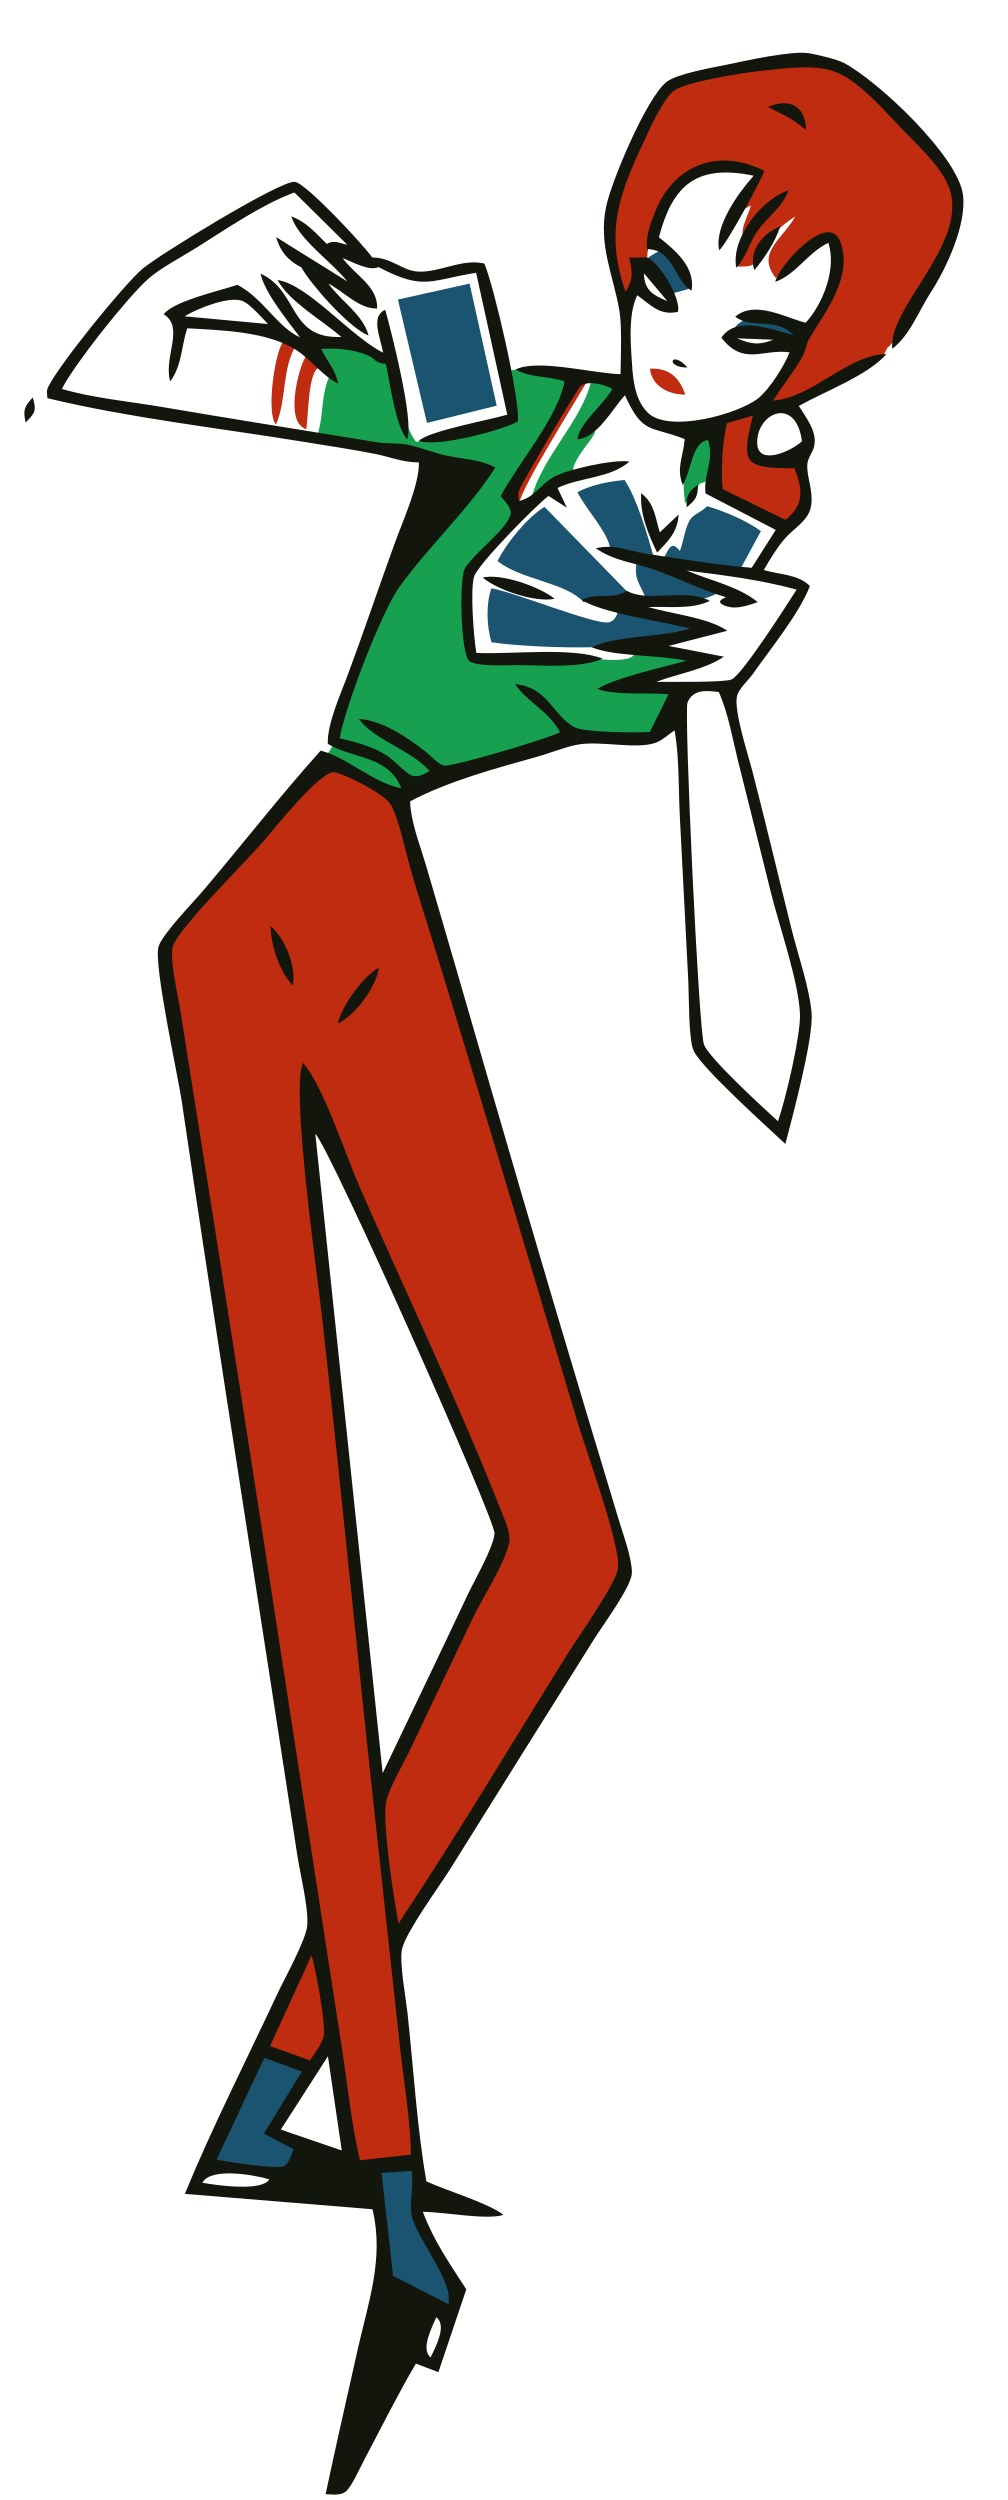
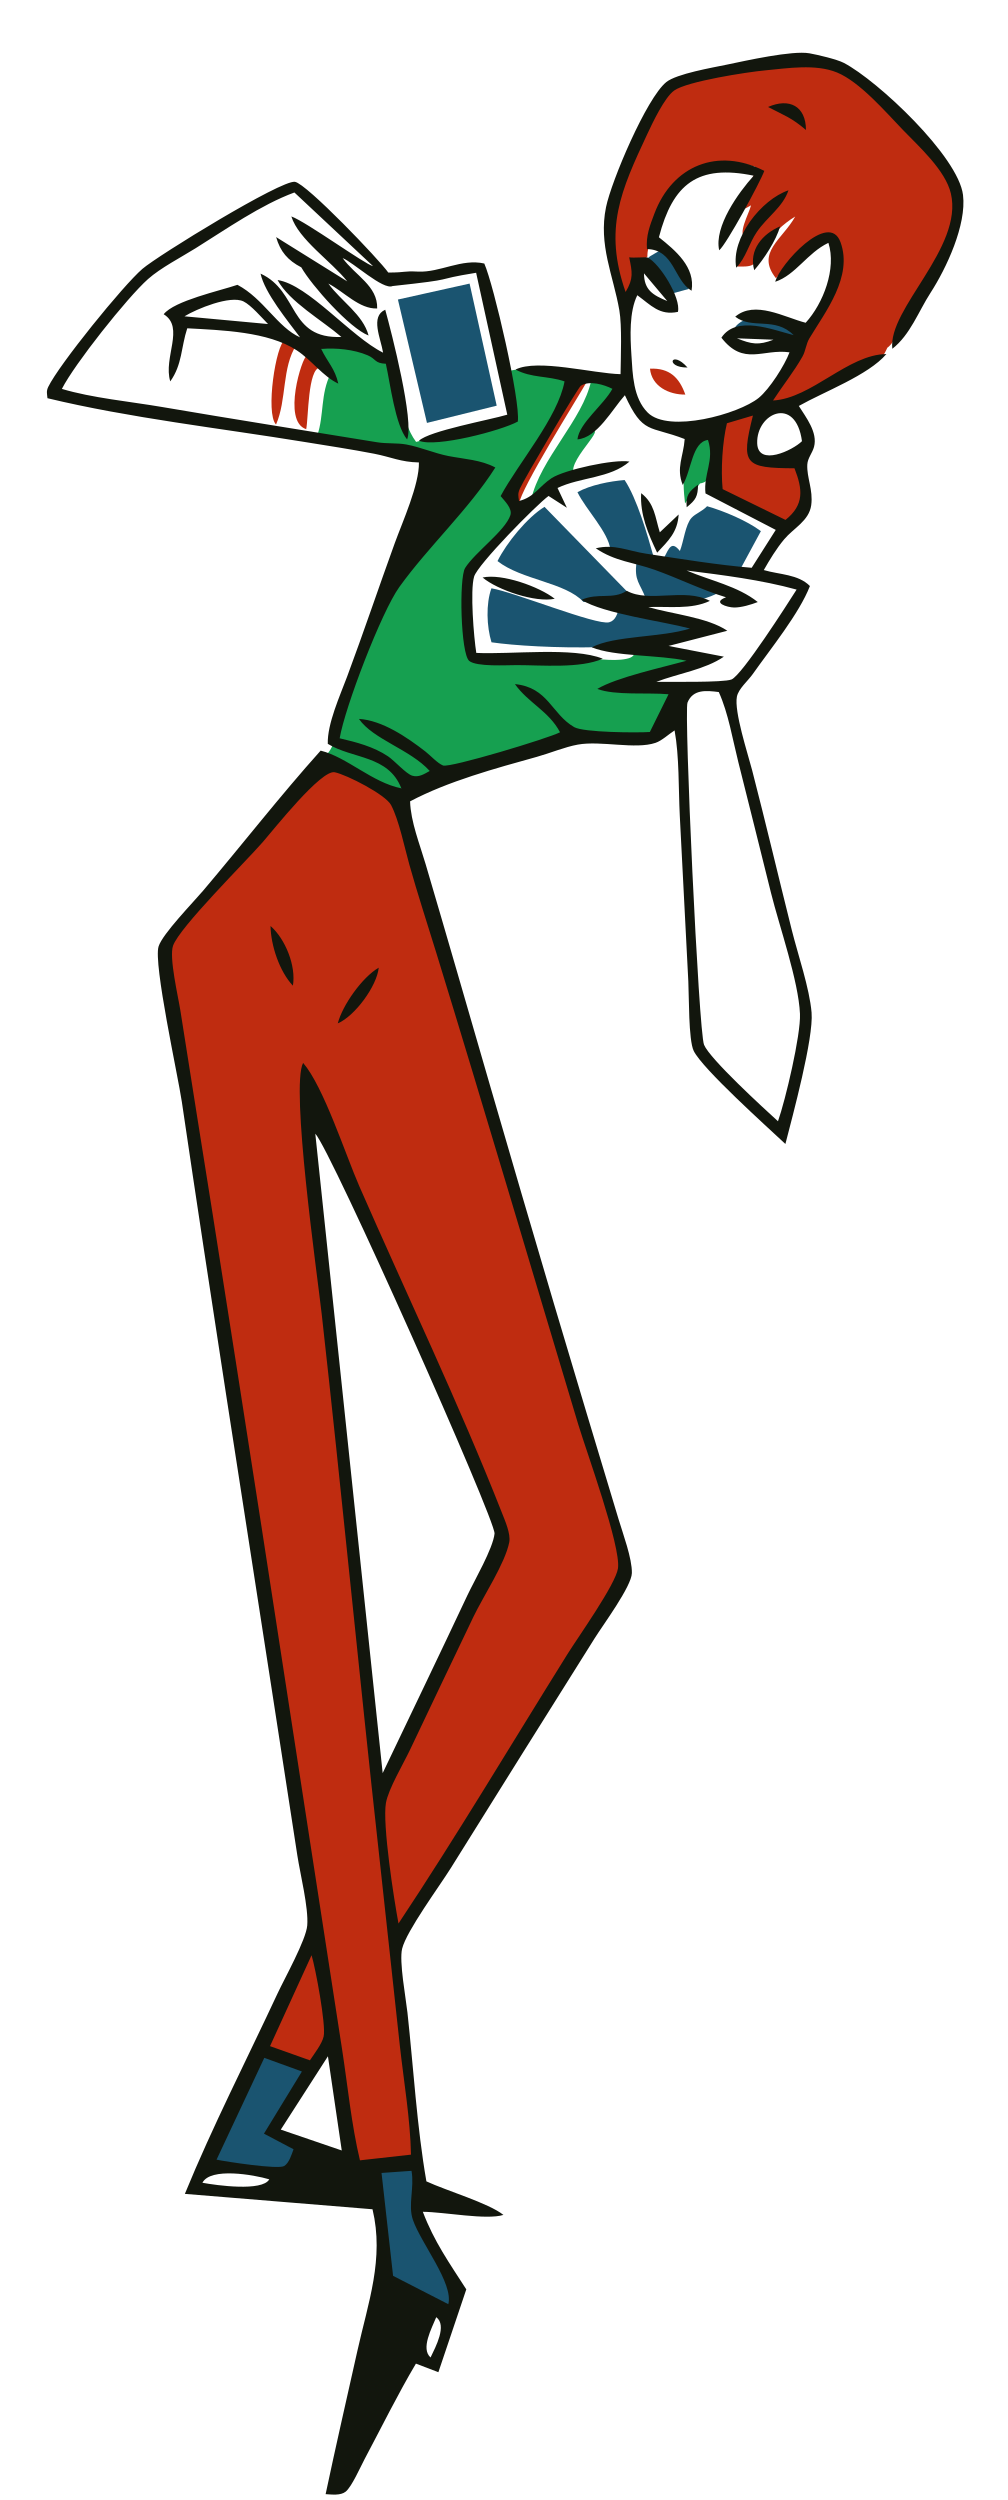
<svg xmlns="http://www.w3.org/2000/svg" width="2.7in" height="6.7in" viewBox="0 0 810.0 2010.0" version="1.1" id="svg1">
  <defs id="defs1" />
  <g id="green">
    <path id="green-1" style="fill:#16a050;fill-rule:evenodd;stroke:none" d="M550.77,404.73L562.79,388.71C577.82,386.67 578.99,357.85 566.36,348.75C547.94,360.63 548.44,385.47 550.77,404.73ZM475.34,305.91C468.61,337.58 434.28,368.87 426.96,401.96C432.13,398.20 436.86,392.65 442.21,389.68C448.57,386.15 454.80,385.17 461.47,381.03C454.90,369.60 498.40,334.14 466.50,350.84L496.00,312.27C488.81,305.47 485.14,304.03 475.34,305.91ZM255.75,282.58L265.88,300.38C257.58,316.52 260.61,333.93 255.16,349.91C269.53,357.89 292.62,359.61 309.07,362.20C337.46,366.67 365.97,371.20 394.25,376.25C370.37,410.47 334.74,442.92 313.60,477.64C298.67,502.15 289.31,538.72 277.78,565.80C273.06,576.91 270.29,599.70 262.75,606.37C270.66,613.66 329.00,653.25 324.83,625.83C336.99,630.30 342.46,626.46 351.53,618.28C355.88,619.52 358.51,620.52 363.19,619.82C371.82,618.52 447.53,594.91 450.89,591.46C454.82,587.42 452.50,583.73 450.69,579.50C472.18,598.97 493.81,588.46 520.27,594.00C531.19,583.27 535.22,572.59 541.98,559.27C531.02,547.87 510.01,552.93 494.69,552.31C513.28,546.69 543.17,542.53 557.97,531.28C547.03,521.98 525.71,521.26 511.70,522.80C509.46,527.15 508.92,528.55 503.67,529.69C492.08,532.21 476.32,528.85 464.06,528.60C436.01,528.03 407.45,529.46 379.50,527.81C378.51,510.87 374.55,476.32 378.91,461.01C382.77,447.46 416.46,423.06 415.14,411.90C414.59,407.34 408.98,401.70 406.08,398.17C423.02,370.97 448.06,337.99 458.10,307.85C447.32,297.07 422.05,294.52 407.75,298.63L412.09,335.66L334.54,355.29C320.71,336.54 324.08,312.27 314.74,291.49C298.34,286.00 273.40,264.88 255.75,282.58Z" />
  </g>
  <g id="blue">
    <path id="blue-1" style="fill:#1a5470;fill-rule:evenodd;stroke:none" d="M302.41,1742.91L312.07,1832.25L363.04,1857.96C371.95,1831.70 341.49,1807.76 334.91,1781.19C332.34,1770.79 336.32,1754.06 334.84,1741.50L302.41,1742.91ZM210.50,1649.00L168.43,1739.57L231.54,1747.75L241.07,1726.32L217.27,1713.77L248.85,1663.35L210.50,1649.00ZM395.10,473.00C390.60,485.53 391.27,503.72 395.16,516.41C431.34,521.70 532.99,524.82 563.50,506.67C555.14,497.24 511.18,488.87 497.77,489.00C496.24,493.50 495.04,498.89 489.74,500.32C479.70,503.03 412.55,475.74 395.10,473.00ZM511.72,451.78C509.85,467.50 514.43,468.21 519.33,481.58C538.97,485.70 560.69,485.83 578.23,476.27C567.12,466.64 526.51,452.24 511.72,451.78ZM400.00,451.11C419.41,466.37 454.49,468.09 469.18,484.00C481.99,482.60 495.86,486.04 505.50,476.95L437.78,407.50C423.91,416.01 407.23,436.51 400.00,451.11ZM568.50,407.00C564.31,411.37 559.31,412.78 556.01,416.34C551.06,421.68 549.65,435.55 546.63,443.00C539.98,434.58 537.96,440.63 534.15,447.90C544.93,455.38 580.27,460.51 593.87,460.13L611.75,427.04C600.73,418.74 581.84,410.76 568.50,407.00ZM464.28,395.72C470.92,409.51 489.26,427.95 490.74,441.99C501.60,447.56 513.40,449.23 525.45,447.55C520.57,429.97 512.03,400.70 502.19,385.94C490.32,386.92 474.65,389.93 464.28,395.72ZM590.70,263.45C593.75,265.32 632.50,272.31 635.71,271.88C638.67,271.49 639.55,269.62 641.50,267.83C630.24,256.43 601.65,248.70 590.70,263.45ZM319.92,240.83L343.27,340.02L399.34,326.16L377.55,228.00L319.92,240.83ZM540.25,236.00L553.75,232.32C549.88,217.14 543.87,209.94 531.54,200.54C529.12,202.67 522.08,205.88 521.22,207.27C518.80,211.19 536.91,231.87 540.25,236.00Z" />
  </g>
  <g id="red">
    <path id="red-1" style="fill:#bf2c10;fill-rule:evenodd;stroke:none" d="M211.41,1647.09L249.98,1661.48C254.27,1655.73 262.80,1644.77 264.20,1637.96C266.46,1626.94 255.93,1572.18 252.57,1559.00L211.41,1647.09ZM285.86,1741.25L335.25,1735.42C313.98,1523.87 290.61,1312.03 267.62,1100.64C261.69,1046.11 255.49,991.61 249.72,937.06C247.33,914.38 240.69,882.34 244.75,860.50C288.39,953.25 327.02,1050.28 368.07,1144.41C374.49,1159.14 407.37,1228.31 405.89,1239.02C403.93,1253.20 386.19,1281.48 378.93,1295.00C360.71,1328.96 344.95,1366.04 328.27,1400.95C322.40,1413.25 308.69,1436.44 306.48,1448.79C304.93,1457.44 308.03,1472.88 309.03,1482.05C311.81,1507.56 314.84,1533.10 317.25,1558.65C365.41,1487.39 409.72,1411.29 455.47,1338.25C465.18,1322.76 498.98,1274.63 501.09,1259.48C503.44,1242.55 474.67,1163.13 468.10,1141.63C429.66,1015.79 392.26,889.82 353.82,763.96C346.80,740.98 339.16,717.81 332.73,694.70C328.99,681.28 324.22,658.50 317.86,646.87C312.93,637.86 276.31,616.51 266.30,616.72C258.01,616.90 234.88,646.21 228.34,653.50C215.89,667.37 135.65,754.20 134.60,763.39C132.91,778.10 140.60,807.63 143.04,823.47C151.50,878.51 161.39,933.55 169.16,988.65C188.57,1126.28 212.03,1263.71 233.20,1401.12C250.60,1514.09 265.48,1628.92 285.86,1741.25ZM637.75,371.75C602.35,376.88 597.98,366.34 610.75,334.97C602.49,328.53 586.22,331.85 581.15,341.03C577.73,347.21 577.94,361.09 577.46,368.39C577.04,374.85 575.06,387.38 577.96,392.98C582.07,400.92 621.00,422.56 629.62,421.23C652.77,417.67 649.66,385.70 637.75,371.75ZM417.25,405.25C418.51,393.09 462.99,322.47 472.21,306.21C467.63,305.98 466.56,305.32 463.03,309.19C456.87,315.93 414.55,388.79 413.08,396.08C412.09,400.97 414.36,402.16 417.25,405.25ZM522.59,296.41C523.93,310.59 537.80,317.39 551.00,317.25C546.15,303.53 538.25,295.74 522.59,296.41ZM246.19,345.06C248.04,335.80 247.46,296.67 257.25,295.44C255.28,293.06 250.00,285.86 246.59,286.21C243.00,286.57 226.56,338.82 246.19,345.06ZM221.92,341.33C230.64,321.56 226.50,295.52 238.30,277.30C235.90,275.59 232.34,272.08 229.04,273.48C221.89,276.50 213.24,332.25 221.92,341.33ZM567.20,63.75C557.51,62.64 547.09,63.73 539.05,69.90C529.77,77.03 521.94,96.46 516.85,107.21C499.16,144.54 485.26,166.90 491.92,209.88C493.82,222.13 494.38,229.49 502.57,239.32C514.49,226.87 508.93,217.44 520.52,206.23C520.20,197.74 525.86,185.07 529.30,177.20C545.03,141.27 548.69,140.26 587.21,133.00C587.06,132.97 580.47,132.30 583.87,131.56C590.85,130.05 600.35,132.14 607.10,134.10C608.59,145.91 581.15,178.90 603.83,165.08C602.38,171.48 592.02,189.39 600.00,191.33L592.81,214.31C596.29,214.26 602.51,214.72 605.41,212.67C608.30,210.62 611.44,201.90 613.78,198.38C619.76,189.42 630.11,179.56 639.35,174.10C629.32,192.33 607.42,203.12 623.84,223.66C636.68,211.82 651.10,193.44 668.35,189.35C686.94,229.21 635.87,290.63 615.80,322.80C619.42,324.80 621.17,326.48 625.64,325.94C636.42,324.66 698.66,294.52 708.15,287.41C711.09,285.21 711.87,282.68 713.43,279.57C720.05,275.54 735.40,244.12 740.70,235.04C751.41,216.70 771.96,182.15 770.01,160.75C768.13,140.00 690.83,58.22 671.43,51.44C655.82,45.99 581.24,54.51 567.20,63.75Z" />
  </g>
  <g id="black">
-     <path id="black-1" style="fill:#12160d;fill-rule:evenodd;stroke:none" d="M271.56,822.81C285.28,816.98 303.05,792.82 304.50,778.00C291.24,785.73 275.41,808.03 271.56,822.81ZM217.50,744.50C217.74,760.09 224.70,781.06 235.49,792.49C238.17,776.69 229.48,754.99 217.50,744.50ZM388.00,464.32C400.07,474.45 430.54,484.69 446.00,481.41C433.57,471.65 403.54,460.91 388.00,464.32ZM515.50,396.50C514.44,413.56 521.14,429.25 528.35,444.35C537.54,434.59 544.80,427.72 545.64,413.64L530.49,427.99C526.60,415.49 526.38,404.95 515.50,396.50ZM552.09,407.84C559.52,401.78 561.03,399.25 561.25,389.60C553.80,395.38 551.26,398.15 552.09,407.84ZM20.58,339.75C28.20,331.95 29.56,330.25 26.33,319.50C19.39,327.40 18.48,329.31 20.58,339.75ZM552.76,295.49C539.75,280.76 534.09,295.62 552.76,295.49ZM209.50,220.00C212.68,235.31 231.50,258.18 241.26,271.24C223.13,263.20 211.85,240.03 190.90,229.00C176.76,233.81 140.07,241.81 131.60,252.65C148.72,263.20 131.07,287.50 136.89,306.64C146.59,293.09 145.52,279.23 150.55,263.95C178.11,265.47 215.61,266.55 238.59,281.68C250.66,289.63 259.64,302.64 272.00,308.44C269.29,296.22 263.35,291.29 258.25,280.57C270.13,279.55 284.48,280.92 295.58,285.65C302.57,288.63 301.00,292.07 310.21,292.46C313.81,308.34 317.66,341.62 327.30,353.30C333.20,338.97 314.85,267.53 309.73,249.02C297.47,254.41 306.14,272.04 308.00,283.54C282.24,270.84 247.82,228.77 223.16,225.16C232.68,242.69 258.92,257.44 274.50,270.91C231.52,272.66 240.54,234.13 209.50,220.00ZM215.50,260.53L148.32,254.32C158.01,248.39 185.10,237.13 195.80,242.36C201.78,245.29 210.58,255.50 215.50,260.53ZM606.40,217.25C614.07,208.51 624.15,193.15 627.22,182.00C613.00,188.03 601.80,201.12 606.40,217.25ZM591.93,215.25C599.95,206.90 601.95,196.15 608.46,186.54C616.57,174.56 629.41,166.58 633.93,153.00C612.06,160.43 587.62,191.49 591.93,215.25ZM520.17,200.25C542.18,200.71 541.90,225.44 556.00,233.75C559.28,214.88 543.10,201.37 529.76,190.76C540.93,147.86 560.92,131.94 605.99,141.26C593.69,154.88 574.00,182.25 578.22,201.22C583.89,196.81 611.25,146.46 614.50,137.38C577.21,118.36 540.76,132.92 526.12,171.79C522.37,181.74 519.29,189.46 520.17,200.25ZM617.50,86.01C630.68,92.91 636.16,94.43 648.00,104.50C647.91,85.18 634.54,78.54 617.50,86.01ZM498.92,300.83C476.93,300.33 431.98,288.26 414.50,297.12C427.37,304.04 440.30,302.00 453.89,306.64C448.64,335.45 416.78,372.29 402.50,398.85C405.68,402.80 412.14,408.81 410.33,414.27C406.18,426.78 381.90,444.03 373.97,456.63C368.98,464.55 370.31,525.77 377.29,531.41C383.27,536.23 407.09,534.75 415.33,534.75C435.55,534.75 466.47,537.63 484.60,529.60C460.91,520.00 410.75,526.32 382.94,524.94C380.95,512.42 377.87,474.83 381.18,463.60C384.05,453.85 430.99,406.16 441.03,398.75L455.77,408.23L448.25,392.33C466.65,383.52 490.57,384.64 506.11,371.11C493.84,368.96 453.72,377.66 443.37,384.51C433.52,391.04 429.52,399.78 417.29,402.79C416.73,398.58 416.15,397.18 417.93,392.99C420.90,385.99 464.62,311.75 466.96,310.20C473.88,305.62 485.67,309.25 492.37,312.62C485.26,325.63 465.65,340.19 464.26,353.25C480.12,352.08 492.36,328.89 502.41,317.75C517.06,349.65 522.06,341.95 550.49,352.99C549.49,367.02 543.43,376.17 548.93,389.93C556.00,378.13 556.36,355.32 569.22,353.72C574.58,370.21 565.43,381.12 567.22,396.72L623.71,426.04L604.36,456.50C577.01,454.27 546.77,449.28 519.48,445.16C504.57,442.92 494.17,437.19 479.00,440.82C494.42,451.38 509.46,452.11 526.32,458.11C545.49,464.92 563.92,474.21 583.72,480.22C571.98,484.58 584.88,488.36 590.16,488.44C595.90,488.53 603.91,486.14 609.25,484.05C593.18,471.19 570.90,466.78 552.05,458.70C581.39,462.41 611.95,466.18 640.47,474.03C633.32,485.31 596.56,542.89 588.13,546.30C581.71,548.90 537.77,548.08 527.71,548.21C544.98,541.53 566.76,538.41 582.00,527.96L537.50,519.34L584.75,507.14C569.26,496.42 539.68,493.58 521.18,488.07C537.63,487.38 555.69,490.28 570.75,483.11C550.27,472.22 522.17,485.08 503.91,475.00C492.73,482.39 480.89,476.24 467.50,482.28C485.41,493.47 532.29,499.36 554.75,505.33C531.67,512.74 494.16,510.79 475.81,520.44C494.10,528.03 530.09,526.40 552.00,531.25C532.97,536.54 495.98,544.48 480.25,553.89C494.42,559.32 521.04,556.66 537.50,558.18L522.48,588.52C512.16,589.23 469.18,588.94 461.67,584.62C443.38,574.09 440.85,552.70 414.00,550.01C424.69,565.15 441.36,571.78 450.26,588.74C441.57,593.42 361.53,617.64 356.18,615.45C351.57,613.55 346.17,607.44 342.00,604.20C327.38,592.86 307.34,579.12 288.58,578.00C299.95,594.49 329.73,602.47 345.50,619.86C341.15,622.28 336.70,625.23 331.44,623.66C326.53,622.20 317.28,611.68 311.97,608.09C300.43,600.31 286.47,596.72 273.09,593.59C277.26,568.78 306.65,491.96 321.09,471.91C344.46,439.44 377.00,409.40 398.25,375.87C386.65,369.66 373.25,369.13 360.45,366.63C349.42,364.48 338.01,359.46 326.68,357.37C319.33,356.02 311.08,356.86 303.28,355.59C245.57,346.16 187.74,337.04 130.08,327.19C104.93,322.89 73.72,319.91 49.75,312.68C59.73,292.93 102.26,239.27 119.00,224.38C129.08,215.41 145.52,206.91 157.27,199.58C181.76,184.31 209.72,164.69 236.70,154.75L279.22,196.78C272.95,195.58 268.42,192.63 262.75,196.11C253.62,187.18 246.48,178.46 234.24,174.00C239.96,192.54 266.63,210.26 279.20,226.25L222.00,190.62C225.38,202.39 231.41,209.33 242.25,214.96C250.53,229.51 281.13,263.97 296.33,269.75C291.89,252.85 274.15,242.13 264.00,228.00C276.61,234.49 288.90,248.62 303.24,248.01C303.82,229.82 285.35,221.35 275.49,207.51C283.53,210.56 296.77,218.26 304.30,214.75C340.82,233.74 344.83,225.45 382.81,219.31L407.85,333.40C393.61,337.65 344.97,346.45 336.85,354.35C350.43,360.02 402.99,346.24 416.32,338.93C418.58,322.53 396.95,228.92 389.37,211.87C371.22,207.71 353.66,219.20 336.21,218.37C323.49,217.77 314.81,206.96 299.28,207.03C292.44,197.08 246.42,147.61 237.14,146.18C226.12,144.49 126.96,205.42 114.44,216.22C98.94,229.59 47.48,293.11 38.79,311.05C37.09,314.56 37.84,316.58 38.16,320.16C104.19,336.07 177.32,344.31 244.77,355.32C263.28,358.34 282.48,361.23 300.84,364.80C314.58,367.48 322.20,371.52 336.81,371.81C337.18,389.57 323.70,419.31 317.36,436.77C304.43,472.40 292.36,508.37 279.11,543.93C273.36,559.34 263.04,582.02 263.54,598.04C283.46,610.32 312.24,607.06 322.68,633.82C299.26,629.17 279.10,608.80 257.80,603.50C225.26,639.78 194.86,678.89 163.28,716.14C155.26,725.61 130.68,750.81 127.51,760.91C123.17,774.74 143.10,864.82 146.21,885.93C169.40,1043.35 194.19,1201.09 218.50,1358.36C225.37,1402.85 232.21,1447.35 239.07,1491.84C241.41,1506.99 248.16,1533.82 247.02,1548.07C246.10,1559.67 228.79,1590.64 223.11,1602.83C198.40,1655.88 170.72,1709.89 148.63,1763.88L299.50,1776.25C308.99,1816.07 296.04,1851.10 287.37,1889.94C278.79,1928.35 269.94,1966.79 261.80,2005.30C266.74,2005.58 273.80,2006.58 277.93,2003.28C282.76,1999.42 289.82,1983.37 293.08,1977.23C306.65,1951.74 319.70,1925.14 334.40,1900.35L352.46,1907.25L374.90,1840.65C361.19,1819.29 349.07,1802.34 339.96,1778.29C357.01,1778.38 391.06,1785.09 404.75,1780.79C392.81,1771.25 358.98,1761.35 342.82,1753.82C335.18,1710.01 332.44,1662.59 327.59,1618.13C326.29,1606.22 320.79,1576.96 323.32,1566.71C326.84,1552.43 353.36,1516.52 362.42,1501.98C400.89,1440.23 439.54,1378.56 478.24,1316.96C484.88,1306.38 507.84,1275.32 508.03,1264.74C508.26,1252.98 500.84,1233.16 497.33,1221.47C488.78,1193.02 480.20,1164.57 471.62,1136.12C436.28,1018.79 402.06,900.79 367.99,783.05C359.47,753.59 350.84,724.15 342.19,694.73C337.52,678.83 330.21,660.75 329.71,644.29C360.24,628.10 398.31,617.79 431.60,608.51C442.15,605.58 454.07,600.56 464.53,598.67C483.15,595.30 510.90,602.76 527.06,597.24C532.21,595.48 537.59,590.31 542.36,587.25C546.20,608.08 545.46,634.31 546.55,655.87C548.79,700.26 551.10,744.64 553.41,789.03C554.02,800.72 553.49,836.14 557.73,844.89C564.70,859.27 616.93,906.13 631.46,919.75C637.28,897.03 654.24,834.71 652.51,814.11C650.87,794.57 641.54,767.52 636.61,747.83C625.88,704.95 615.73,661.85 604.66,619.07C601.24,605.88 590.12,572.07 592.47,560.12C593.72,553.76 601.41,547.37 605.24,541.92C619.35,521.87 642.63,493.27 651.17,471.17C641.69,461.62 626.84,462.08 614.09,458.34C618.77,450.07 624.32,440.98 630.41,433.69C637.98,424.60 650.47,418.85 652.22,406.17C653.90,393.89 648.52,383.92 649.07,373.47C649.35,368.33 653.15,364.21 654.47,359.31C657.61,347.66 648.00,335.56 642.25,326.39C662.52,314.92 698.13,301.70 712.66,284.66C681.83,284.93 652.51,320.30 621.51,322.01C629.19,310.14 638.22,298.98 645.19,286.66C647.84,281.98 647.95,276.70 650.81,271.94C663.69,250.53 685.83,222.50 675.79,194.76C666.42,168.87 626.63,213.01 623.30,226.55C639.71,221.10 649.11,203.26 666.04,195.25C672.62,215.98 661.97,243.91 647.76,259.50C630.76,255.15 606.84,241.19 591.12,254.62C604.71,265.11 623.13,254.31 638.06,269.44C621.42,265.25 592.06,253.10 580.01,271.51C597.92,294.57 613.32,280.24 634.77,283.27C630.86,293.76 618.69,312.83 610.01,319.90C593.91,332.97 537.58,348.50 520.79,331.76C509.03,320.03 508.64,300.86 507.66,285.50C506.71,270.64 505.79,250.76 512.39,237.36C523.39,245.37 530.24,253.87 545.05,250.75C547.68,239.50 530.40,211.83 520.71,207.07C519.45,206.46 509.53,207.55 505.87,206.88C508.30,218.84 509.53,223.83 502.98,234.75C485.18,184.02 499.17,153.25 520.36,107.90C524.55,98.91 534.31,78.26 542.05,72.77C552.52,65.34 600.82,57.92 615.16,56.58C633.23,54.89 655.77,51.19 673.05,58.32C691.36,65.88 712.08,90.05 725.96,104.47C739.00,118.00 760.13,136.95 764.49,155.52C774.77,199.25 713.63,248.30 717.43,280.43C731.81,269.23 738.50,250.32 748.10,235.48C760.93,215.64 777.21,180.76 774.26,156.73C770.44,125.75 705.85,64.94 678.49,50.59C672.92,47.67 657.38,44.03 650.82,42.86C637.03,40.40 599.46,48.83 584.38,51.97C572.90,54.36 543.96,59.31 535.69,66.01C519.78,78.88 491.52,145.57 487.24,166.56C481.02,197.04 493.05,221.21 497.95,249.46C500.15,262.11 499.10,287.14 498.92,300.83ZM350.75,1863.00C359.57,1869.65 350.31,1886.74 346.17,1895.42C338.13,1888.34 347.05,1872.06 350.75,1863.00ZM216.50,1752.18C210.97,1762.14 174.06,1757.05 162.75,1754.94C169.22,1742.37 204.06,1748.49 216.50,1752.18ZM330.85,1745.35C333.31,1758.68 327.91,1772.89 331.94,1784.65C338.44,1803.60 364.74,1835.82 360.44,1852.56L316.04,1829.79L306.75,1747.05L330.85,1745.35ZM212.50,1654.50L242.74,1665.49L212.21,1715.46L236.00,1728.01C234.49,1732.12 232.41,1739.17 228.46,1741.49C223.48,1744.41 181.88,1737.97 174.11,1736.36L212.50,1654.50ZM263.65,1653.25L274.77,1728.98L225.75,1712.22L263.65,1653.25ZM250.50,1572.00C253.69,1582.44 262.25,1628.17 260.21,1637.32C258.88,1643.30 252.64,1651.27 249.17,1656.50L217.10,1645.10L250.50,1572.00ZM253.50,911.50C265.66,923.82 398.67,1222.51 397.61,1233.03C396.41,1244.97 381.38,1270.73 375.72,1282.77C353.30,1330.49 330.37,1378.00 307.67,1425.58L253.50,911.50ZM320.39,1546.50C316.77,1527.24 307.33,1466.62 310.29,1449.59C312.24,1438.34 324.39,1417.95 329.67,1406.80C346.58,1371.14 363.59,1335.51 380.64,1299.91C388.56,1283.38 406.09,1257.00 409.44,1239.97C410.75,1233.31 406.06,1222.69 403.57,1216.36C369.08,1128.66 326.82,1040.47 288.93,953.84C277.79,928.39 260.21,873.69 243.70,854.55C233.51,874.05 255.00,1023.97 258.63,1056.37C274.76,1200.46 288.59,1344.85 304.54,1488.97C310.27,1540.80 315.74,1592.64 321.44,1644.47C324.56,1672.84 329.92,1704.05 330.42,1732.33L289.40,1736.90C282.58,1708.50 279.55,1676.90 275.06,1647.84C266.40,1591.76 257.69,1535.69 249.10,1479.60C223.41,1312.00 197.50,1144.37 171.10,976.90C162.47,922.17 153.56,867.45 145.06,812.69C143.30,801.36 135.79,769.79 139.13,760.36C144.42,745.40 197.59,692.78 211.40,676.88C220.22,666.72 258.20,618.65 269.10,620.89C278.74,622.87 309.94,638.82 314.41,647.25C320.77,659.24 325.26,681.43 329.10,695.10C335.74,718.77 343.55,742.57 350.79,766.11C389.55,892.13 426.80,1018.64 464.80,1144.89C471.38,1166.74 499.32,1243.31 496.86,1260.92C495.07,1273.74 464.74,1316.28 456.27,1329.85C411.31,1401.88 367.33,1475.86 320.39,1546.50ZM577.91,556.41C585.66,573.53 588.99,594.44 593.62,612.76C602.49,647.77 611.12,682.84 619.88,717.89C626.66,745.03 642.04,788.79 643.18,815.16C643.91,832.08 631.48,884.58 625.50,901.50C614.11,891.12 570.74,851.44 566.05,840.03C561.71,829.47 549.85,571.93 552.75,564.87C557.24,553.90 568.15,555.19 577.91,556.41ZM605.35,334.10C595.43,373.53 598.58,376.30 638.76,376.51C645.39,393.41 646.72,405.88 631.54,418.00L581.00,393.25C579.48,377.64 580.79,355.54 584.45,340.30L605.35,334.10ZM644.79,354.71C637.43,362.08 609.34,375.42 608.78,356.34C608.08,332.02 639.80,317.78 644.79,354.71ZM621.88,273.13C609.87,277.77 604.22,276.76 592.52,272.02L621.88,273.13ZM517.75,219.75L536.50,242.05C524.90,237.25 517.89,233.21 517.75,219.75Z" />
+     <path id="black-1" style="fill:#12160d;fill-rule:evenodd;stroke:none" d="m 271.56,822.81 c 13.72,-5.83 31.49,-29.99 32.94,-44.81 -13.26,7.73 -29.09,30.03 -32.94,44.81 z M 217.5,744.5 c 0.24,15.59 7.2,36.56 17.99,47.99 2.68,-15.8 -6.01,-37.5 -17.99,-47.99 z M 388,464.32 c 12.07,10.13 42.54,20.37 58,17.09 -12.43,-9.76 -42.46,-20.5 -58,-17.09 z M 515.5,396.5 c -1.06,17.06 5.64,32.75 12.85,47.85 9.19,-9.76 16.45,-16.63 17.29,-30.71 l -15.15,14.35 c -3.89,-12.5 -4.11,-23.04 -14.99,-31.49 z m 36.59,11.34 c 7.43,-6.06 8.94,-8.59 9.16,-18.24 -7.45,5.78 -9.99,8.55 -9.16,18.24 z m 0.67,-112.35 c -13.01,-14.73 -18.67,0.13 0,0 z M 209.5,220 c 3.18,15.31 22,38.18 31.76,51.24 -18.13,-8.04 -29.41,-31.21 -50.36,-42.24 -14.14,4.81 -50.83,12.81 -59.3,23.65 17.12,10.55 -0.53,34.85 5.29,53.99 9.7,-13.55 8.63,-27.41 13.66,-42.69 27.56,1.52 65.06,2.6 88.04,17.73 12.07,7.95 21.05,20.96 33.41,26.76 -2.71,-12.22 -8.65,-17.15 -13.75,-27.87 11.88,-1.02 26.23,0.35 37.33,5.08 6.99,2.98 5.42,6.42 14.63,6.81 3.6,15.88 7.45,49.16 17.09,60.84 5.9,-14.33 -12.45,-85.77 -17.57,-104.28 -12.26,5.39 -3.59,23.02 -1.73,34.52 -25.76,-12.7 -60.18,-54.77 -84.84,-58.38 9.52,17.53 35.76,32.28 51.34,45.75 -42.98,1.75 -33.96,-36.78 -65,-50.91 z m 6,40.53 -67.18,-6.21 c 9.69,-5.93 36.78,-17.19 47.48,-11.96 5.98,2.93 14.78,13.14 19.7,18.17 z m 390.9,-43.28 c 7.67,-8.74 17.75,-24.1 20.82,-35.25 -14.22,6.03 -25.42,19.12 -20.82,35.25 z m -14.47,-2 c 8.02,-8.35 10.02,-19.1 16.53,-28.71 8.11,-11.98 20.95,-19.96 25.47,-33.54 -21.87,7.43 -46.31,38.49 -42,62.25 z m -71.76,-15 c 22.01,0.46 21.73,25.19 35.83,33.5 3.28,-18.87 -12.9,-32.38 -26.24,-42.99 11.17,-42.9 31.16,-58.82 76.23,-49.5 -12.3,13.62 -31.99,40.99 -27.77,59.96 5.67,-4.41 33.03,-54.76 36.28,-63.84 -37.29,-19.02 -73.74,-4.46 -88.38,34.41 -3.75,9.95 -6.83,17.67 -5.95,28.46 z M 617.5,86.01 c 13.18,6.9 18.66,8.42 30.5,18.49 C 647.91,85.18 634.54,78.54 617.5,86.01 Z M 498.92,300.83 c -21.99,-0.5 -66.94,-12.57 -84.42,-3.71 12.87,6.92 25.8,4.88 39.39,9.52 -5.25,28.81 -37.11,65.65 -51.39,92.21 3.18,3.95 9.64,9.96 7.83,15.42 -4.15,12.51 -28.43,29.76 -36.36,42.36 -4.99,7.92 -3.66,69.14 3.32,74.78 5.98,4.82 29.8,3.34 38.04,3.34 20.22,0 51.14,2.88 69.27,-5.15 -23.69,-9.6 -73.85,-3.28 -101.66,-4.66 -1.99,-12.52 -5.07,-50.11 -1.76,-61.34 2.87,-9.75 49.81,-57.44 59.85,-64.85 l 14.74,9.48 -7.52,-15.9 c 18.4,-8.81 42.32,-7.69 57.86,-21.22 -12.27,-2.15 -52.39,6.55 -62.74,13.4 -9.85,6.53 -13.85,15.27 -26.08,18.28 -0.56,-4.21 -1.14,-5.61 0.64,-9.8 2.97,-7 46.69,-81.24 49.03,-82.79 6.92,-4.58 18.71,-0.95 25.41,2.42 -7.11,13.01 -26.72,27.57 -28.11,40.63 15.86,-1.17 28.1,-24.36 38.15,-35.5 14.65,31.9 19.65,24.2 48.08,35.24 -1,14.03 -7.06,23.18 -1.56,36.94 7.07,-11.8 7.43,-34.61 20.29,-36.21 5.36,16.49 -3.79,27.4 -2,43 l 56.49,29.32 -19.35,30.46 c -27.35,-2.23 -57.59,-7.22 -84.88,-11.34 -14.91,-2.24 -25.31,-7.97 -40.48,-4.34 15.42,10.56 30.46,11.29 47.32,17.29 19.17,6.81 37.6,16.1 57.4,22.11 -11.74,4.36 1.16,8.14 6.44,8.22 5.74,0.09 13.75,-2.3 19.09,-4.39 -16.07,-12.86 -38.35,-17.27 -57.2,-25.35 29.34,3.71 59.9,7.48 88.42,15.33 -7.15,11.28 -43.91,68.86 -52.34,72.27 -6.42,2.6 -50.36,1.78 -60.42,1.91 17.27,-6.68 39.05,-9.8 54.29,-20.25 l -44.5,-8.62 47.25,-12.2 c -15.49,-10.72 -45.07,-13.56 -63.57,-19.07 16.45,-0.69 34.51,2.21 49.57,-4.96 -20.48,-10.89 -48.58,1.97 -66.84,-8.11 -11.18,7.39 -23.02,1.24 -36.41,7.28 17.91,11.19 64.79,17.08 87.25,23.05 -23.08,7.41 -60.59,5.46 -78.94,15.11 18.29,7.59 54.28,5.96 76.19,10.81 -19.03,5.29 -56.02,13.23 -71.75,22.64 14.17,5.43 40.79,2.77 57.25,4.29 l -15.02,30.34 c -10.32,0.71 -53.3,0.42 -60.81,-3.9 -18.29,-10.53 -20.82,-31.92 -47.67,-34.61 10.69,15.14 27.36,21.77 36.26,38.73 -8.69,4.68 -88.73,28.9 -94.08,26.71 -4.61,-1.9 -10.01,-8.01 -14.18,-11.25 -14.62,-11.34 -34.66,-25.08 -53.42,-26.2 11.37,16.49 41.15,24.47 56.92,41.86 -4.35,2.42 -8.8,5.37 -14.06,3.8 -4.91,-1.46 -14.16,-11.98 -19.47,-15.57 -11.54,-7.78 -25.5,-11.37 -38.88,-14.5 4.17,-24.81 33.56,-101.63 48,-121.68 23.37,-32.47 55.91,-62.51 77.16,-96.04 -11.6,-6.21 -25,-6.74 -37.8,-9.24 -11.03,-2.15 -22.44,-7.17 -33.77,-9.26 -7.35,-1.35 -15.6,-0.51 -23.4,-1.78 -57.71,-9.43 -115.54,-18.55 -173.2,-28.4 -25.15,-4.3 -56.36,-7.28 -80.33,-14.51 9.98,-19.75 52.51,-73.41 69.25,-88.3 10.08,-8.97 26.52,-17.47 38.27,-24.8 24.49,-15.27 52.45,-34.89 79.43,-44.83 l 63.223,59.218 C 293.653,212.768 246.48,178.46 234.24,174 c 5.72,18.54 32.39,36.26 44.96,52.25 L 222,190.62 c 3.38,11.77 9.41,18.71 20.25,24.34 8.28,14.55 38.88,49.01 54.08,54.79 -4.44,-16.9 -22.18,-27.62 -32.33,-41.75 12.61,6.49 24.9,20.62 39.24,20.01 0.58,-18.19 -17.89,-26.66 -27.75,-40.5 8.04,3.05 32.608,25.984 40.138,22.474 C 371.289,223.974 344.83,225.45 382.81,219.31 l 25.04,114.09 c -14.24,4.25 -62.88,13.05 -71,20.95 13.58,5.67 66.14,-8.11 79.47,-15.42 2.26,-16.4 -19.37,-110.01 -26.95,-127.06 -18.15,-4.16 -35.71,7.33 -53.16,6.5 -12.72,-0.6 -8.509,0.699 -24.039,0.769 -6.84,-9.95 -65.751,-71.529 -75.031,-72.959 -11.02,-1.69 -110.18,59.24 -122.7,70.04 -15.5,13.37 -66.96,76.89 -75.65,94.83 -1.7,3.51 -0.95,5.53 -0.63,9.11 66.03,15.91 139.16,24.15 206.61,35.16 18.51,3.02 37.71,5.91 56.07,9.48 13.74,2.68 21.36,6.72 35.97,7.01 0.37,17.76 -13.11,47.5 -19.45,64.96 -12.93,35.63 -25,71.6 -38.25,107.16 -5.75,15.41 -16.07,38.09 -15.57,54.11 19.92,12.28 48.7,9.02 59.14,35.78 -23.42,-4.65 -43.58,-25.02 -64.88,-30.32 -32.54,36.28 -62.94,75.39 -94.52,112.64 -8.02,9.47 -32.6,34.67 -35.77,44.77 -4.34,13.83 15.59,103.91 18.7,125.02 23.19,157.42 47.98,315.16 72.29,472.43 6.87,44.49 13.71,88.99 20.57,133.48 2.34,15.15 9.09,41.98 7.95,56.23 -0.92,11.6 -18.23,42.57 -23.91,54.76 -24.71,53.05 -52.39,107.06 -74.48,161.05 l 150.87,12.37 c 9.49,39.82 -3.46,74.85 -12.13,113.69 -8.58,38.41 -17.43,76.85 -25.57,115.36 4.94,0.28 12,1.28 16.13,-2.02 4.83,-3.86 11.89,-19.91 15.15,-26.05 13.57,-25.49 26.62,-52.09 41.32,-76.88 l 18.06,6.9 22.44,-66.6 c -13.71,-21.36 -25.83,-38.31 -34.94,-62.36 17.05,0.09 51.1,6.8 64.79,2.5 -11.94,-9.54 -45.77,-19.44 -61.93,-26.97 -7.64,-43.81 -10.38,-91.23 -15.23,-135.69 -1.3,-11.91 -6.8,-41.17 -4.27,-51.42 3.52,-14.28 30.04,-50.19 39.1,-64.73 38.47,-61.75 77.12,-123.42 115.82,-185.02 6.64,-10.58 29.6,-41.64 29.79,-52.22 0.23,-11.76 -7.19,-31.58 -10.7,-43.27 -8.55,-28.45 -17.13,-56.9 -25.71,-85.35 -35.34,-117.33 -69.56,-235.33 -103.63,-353.07 -8.52,-29.46 -17.15,-58.9 -25.8,-88.32 -4.67,-15.9 -11.98,-33.98 -12.48,-50.44 30.53,-16.19 68.6,-26.5 101.89,-35.78 10.55,-2.93 22.47,-7.95 32.93,-9.84 18.62,-3.37 46.37,4.09 62.53,-1.43 5.15,-1.76 10.53,-6.93 15.3,-9.99 3.84,20.83 3.1,47.06 4.19,68.62 2.24,44.39 4.55,88.77 6.86,133.16 0.61,11.69 0.08,47.11 4.32,55.86 6.97,14.38 59.2,61.24 73.73,74.86 5.82,-22.72 22.78,-85.04 21.05,-105.64 -1.64,-19.54 -10.97,-46.59 -15.9,-66.28 -10.73,-42.88 -20.88,-85.98 -31.95,-128.76 -3.42,-13.19 -14.54,-47 -12.19,-58.95 1.25,-6.36 8.94,-12.75 12.77,-18.2 14.11,-20.05 37.39,-48.65 45.93,-70.75 -9.48,-9.55 -24.33,-9.09 -37.08,-12.83 4.68,-8.27 10.23,-17.36 16.32,-24.65 7.57,-9.09 20.06,-14.84 21.81,-27.52 1.68,-12.28 -3.7,-22.25 -3.15,-32.7 0.28,-5.14 4.08,-9.26 5.4,-14.16 3.14,-11.65 -6.47,-23.75 -12.22,-32.92 20.27,-11.47 55.88,-24.69 70.41,-41.73 -30.83,0.27 -60.15,35.64 -91.15,37.35 7.68,-11.87 16.71,-23.03 23.68,-35.35 2.65,-4.68 2.76,-9.96 5.62,-14.72 12.88,-21.41 35.02,-49.44 24.98,-77.18 -9.37,-25.89 -49.16,18.25 -52.49,31.79 16.41,-5.45 25.81,-23.29 42.74,-31.3 6.58,20.73 -4.07,48.66 -18.28,64.25 -17,-4.35 -40.92,-18.31 -56.64,-4.88 13.59,10.49 32.01,-0.31 46.94,14.82 -16.64,-4.19 -46,-16.34 -58.05,2.07 17.91,23.06 33.31,8.73 54.76,11.76 -3.91,10.49 -16.08,29.56 -24.76,36.63 -16.1,13.07 -72.43,28.6 -89.22,11.86 -11.76,-11.73 -12.15,-30.9 -13.13,-46.26 -0.95,-14.86 -1.87,-34.74 4.73,-48.14 11,8.01 17.85,16.51 32.66,13.39 2.63,-11.25 -14.65,-38.92 -24.34,-43.68 -1.26,-0.61 -11.18,0.48 -14.84,-0.19 2.43,11.96 3.66,16.95 -2.89,27.87 -17.8,-50.73 -3.81,-81.5 17.38,-126.85 4.19,-8.99 13.95,-29.64 21.69,-35.13 10.47,-7.43 58.77,-14.85 73.11,-16.19 18.07,-1.69 40.61,-5.39 57.89,1.74 18.31,7.56 39.03,31.73 52.91,46.15 13.04,13.53 34.17,32.48 38.53,51.05 10.28,43.73 -50.86,92.78 -47.06,124.91 14.38,-11.2 21.07,-30.11 30.67,-44.95 12.83,-19.84 29.11,-54.72 26.16,-78.75 -3.82,-30.98 -68.41,-91.79 -95.77,-106.14 -5.57,-2.92 -21.11,-6.56 -27.67,-7.73 -13.79,-2.46 -51.36,5.97 -66.44,9.11 -11.48,2.39 -40.42,7.34 -48.69,14.04 -15.91,12.87 -44.17,79.56 -48.45,100.55 -6.22,30.48 5.81,54.65 10.71,82.9 2.2,12.65 1.15,37.68 0.97,51.37 z M 350.75,1863 c 8.82,6.65 -0.44,23.74 -4.58,32.42 -8.04,-7.08 0.88,-23.36 4.58,-32.42 z M 216.5,1752.18 c -5.53,9.96 -42.44,4.87 -53.75,2.76 6.47,-12.57 41.31,-6.45 53.75,-2.76 z m 114.35,-6.83 c 2.46,13.33 -2.94,27.54 1.09,39.3 6.5,18.95 32.8,51.17 28.5,67.91 l -44.4,-22.77 -9.29,-82.74 z m -118.35,-90.85 30.24,10.99 -30.53,49.97 23.79,12.55 c -1.51,4.11 -3.59,11.16 -7.54,13.48 -4.98,2.92 -46.58,-3.52 -54.35,-5.13 z m 51.15,-1.25 11.12,75.73 -49.02,-16.76 z M 250.5,1572 c 3.19,10.44 11.75,56.17 9.71,65.32 -1.33,5.98 -7.57,13.95 -11.04,19.18 l -32.07,-11.4 z m 3,-660.5 c 12.16,12.32 145.17,311.01 144.11,321.53 -1.2,11.94 -16.23,37.7 -21.89,49.74 -22.42,47.72 -45.35,95.23 -68.05,142.81 z m 66.89,635 c -3.62,-19.26 -13.06,-79.88 -10.1,-96.91 1.95,-11.25 14.1,-31.64 19.38,-42.79 16.91,-35.66 33.92,-71.29 50.97,-106.89 7.92,-16.53 25.45,-42.91 28.8,-59.94 1.31,-6.66 -3.38,-17.28 -5.87,-23.61 -34.49,-87.7 -76.75,-175.89 -114.64,-262.52 -11.14,-25.45 -28.72,-80.15 -45.23,-99.29 -10.19,19.5 11.3,169.42 14.93,201.82 16.13,144.09 29.96,288.48 45.91,432.6 5.73,51.83 11.2,103.67 16.9,155.5 3.12,28.37 8.48,59.58 8.98,87.86 l -41.02,4.57 c -6.82,-28.4 -9.85,-60 -14.34,-89.06 -8.66,-56.08 -17.37,-112.15 -25.96,-168.24 -25.69,-167.6 -51.6,-335.23 -78,-502.7 -8.63,-54.73 -17.54,-109.45 -26.04,-164.21 -1.76,-11.33 -9.27,-42.9 -5.93,-52.33 5.29,-14.96 58.46,-67.58 72.27,-83.48 8.82,-10.16 46.8,-58.23 57.7,-55.99 9.64,1.98 40.84,17.93 45.31,26.36 6.36,11.99 10.85,34.18 14.69,47.85 6.64,23.67 14.45,47.47 21.69,71.01 38.76,126.02 76.01,252.53 114.01,378.78 6.58,21.85 34.52,98.42 32.06,116.03 -1.79,12.82 -32.12,55.36 -40.59,68.93 -44.96,72.03 -88.94,146.01 -135.88,216.65 z M 577.91,556.41 c 7.75,17.12 11.08,38.03 15.71,56.35 8.87,35.01 17.5,70.08 26.26,105.13 6.78,27.14 22.16,70.9 23.3,97.27 0.73,16.92 -11.7,69.42 -17.68,86.34 -11.39,-10.38 -54.76,-50.06 -59.45,-61.47 -4.34,-10.56 -16.2,-268.1 -13.3,-275.16 4.49,-10.97 15.4,-9.68 25.16,-8.46 z M 605.35,334.1 c -9.92,39.43 -6.77,42.2 33.41,42.41 6.63,16.9 7.96,29.37 -7.22,41.49 L 581,393.25 c -1.52,-15.61 -0.21,-37.71 3.45,-52.95 z m 39.44,20.61 c -7.36,7.37 -35.45,20.71 -36.01,1.63 -0.7,-24.32 31.02,-38.56 36.01,-1.63 z m -22.91,-81.58 c -12.01,4.64 -17.66,3.63 -29.36,-1.11 z m -104.13,-53.38 18.75,22.3 c -11.6,-4.8 -18.61,-8.84 -18.75,-22.3 z" />
  </g>
  <g id="area" style="display:none">
    <path id="area-1" style="fill:none;stroke:#00a000;stroke-width:1" d="M155.75,1239.00C156.91,1261.60 153.90,1290.79 183.75,1289.38L155.75,1239.00ZM499.47,299.53C481.64,302.75 458.59,296.21 440.00,295.09L439.76,329.99L392.83,329.83L388.27,213.00C372.19,215.68 355.36,217.37 339.47,220.72C332.13,222.27 327.20,225.79 319.28,227.00L235.40,148.65C214.41,158.08 192.98,171.63 172.73,182.93C158.99,190.59 142.31,198.02 129.79,207.22C118.14,215.78 53.57,288.71 49.91,300.07C48.10,305.68 51.34,315.93 52.75,321.63C104.93,334.98 159.17,344.34 212.28,353.33C218.55,354.39 224.65,353.29 230.88,354.34C248.06,357.23 266.71,366.08 284.41,363.00L334.38,375.13C335.88,392.34 325.38,414.68 319.44,431.01C307.43,464.03 296.15,497.34 284.14,530.40C276.17,552.35 263.45,578.65 262.96,601.79C247.39,609.47 209.08,661.01 195.62,677.20C182.41,693.09 132.45,745.94 127.55,760.97C124.46,770.41 134.09,811.98 135.97,824.44C147.98,904.21 162.46,983.74 174.36,1063.54C178.59,1091.90 187.67,1127.72 188.20,1155.62C188.28,1160.17 186.92,1161.99 185.00,1165.82C191.85,1180.67 191.06,1199.60 194.67,1215.81C212.61,1296.33 222.06,1381.16 234.64,1462.99C237.49,1481.56 249.69,1534.80 246.75,1550.13C243.77,1565.64 226.75,1595.01 219.48,1610.64C195.78,1661.61 170.89,1712.54 148.39,1764.00L300.22,1776.47C301.73,1787.28 304.38,1800.91 304.00,1811.65C303.43,1827.69 296.10,1850.48 292.50,1866.73C282.36,1912.60 269.94,1959.61 261.99,2005.75C266.80,2005.73 274.35,2006.47 278.18,2003.17C283.16,1998.88 290.58,1981.95 294.06,1975.41C307.55,1950.02 320.84,1924.42 334.74,1899.26L352.42,1907.25L375.07,1841.18C361.69,1819.22 348.97,1802.67 339.96,1778.04L405.40,1781.25L342.71,1753.96C335.69,1709.58 332.48,1663.02 327.61,1618.21C326.30,1606.16 320.81,1577.31 323.19,1566.87C326.26,1553.41 354.01,1515.38 362.78,1501.43C401.17,1440.36 439.41,1379.18 477.57,1317.98C485.55,1305.19 507.34,1277.15 507.50,1263.16C507.61,1252.43 500.35,1233.51 497.09,1222.69C488.33,1193.64 479.66,1164.58 470.92,1135.52C435.23,1016.82 400.43,897.03 366.49,777.78C358.44,749.50 350.02,721.26 341.70,693.05C337.19,677.74 330.16,660.28 329.75,644.41C338.65,639.53 340.89,640.20 350.69,640.75C361.32,628.50 448.36,600.76 467.55,598.45C484.77,596.38 511.45,602.16 526.31,597.46C531.63,595.77 536.99,590.93 542.13,588.13C547.86,600.63 544.84,623.20 545.62,637.86C548.48,691.05 551.13,744.26 553.85,797.45C554.39,807.94 553.84,836.65 557.86,844.79C566.20,861.64 615.56,904.31 631.53,920.28C637.05,896.68 641.59,872.68 646.54,848.94C648.56,839.23 653.37,823.51 652.50,814.04C650.77,795.14 641.93,769.60 637.18,750.58C626.13,706.34 615.06,662.08 604.27,617.78C600.98,604.31 590.89,573.58 592.26,561.20C594.64,539.76 643.96,496.06 651.00,469.12L613.22,459.47C616.79,443.29 633.95,425.65 648.70,418.80C654.87,401.82 651.89,389.50 647.57,372.68C660.10,351.51 654.87,345.77 642.31,326.69C657.93,315.58 707.60,296.02 712.85,280.40C728.18,277.12 740.38,249.08 748.24,235.90C762.51,211.98 776.16,184.05 772.47,155.37C767.38,115.81 688.58,48.14 649.56,42.64C633.66,40.40 591.46,50.55 575.01,55.29C545.82,63.69 542.23,56.07 523.59,83.92C506.73,109.11 485.57,157.34 487.69,187.69C490.28,224.86 504.13,261.91 499.47,299.53ZM263.25,1652.75L275.75,1728.93L225.09,1712.41L263.25,1652.75ZM255.50,916.00C264.73,925.05 326.11,1058.18 329.35,1073.99C330.34,1078.83 328.39,1080.55 326.00,1084.28C341.04,1093.32 347.57,1120.25 356.53,1135.58C365.66,1151.19 397.38,1212.92 398.18,1228.18C399.02,1244.32 320.19,1402.38 306.76,1426.51C293.81,1302.74 281.51,1178.62 267.46,1055.00C263.98,1024.36 260.96,993.69 257.72,963.03C256.28,949.45 251.82,928.66 255.50,916.00ZM231.00,239.75C242.68,243.61 261.27,257.46 267.75,267.79C248.41,274.29 236.55,255.59 231.00,239.75ZM220.00,262.74C206.83,266.09 160.87,258.90 148.00,253.20C156.69,247.69 164.68,245.84 174.60,243.58C199.05,237.99 204.95,241.07 220.00,262.74ZM302.31,268.44C292.99,264.91 273.47,243.15 270.83,233.50C286.71,238.47 303.51,250.50 302.31,268.44ZM305.11,235.14C294.87,231.15 286.46,223.26 281.50,213.48C294.23,215.04 308.42,220.04 305.11,235.14Z" />
  </g>
</svg>
